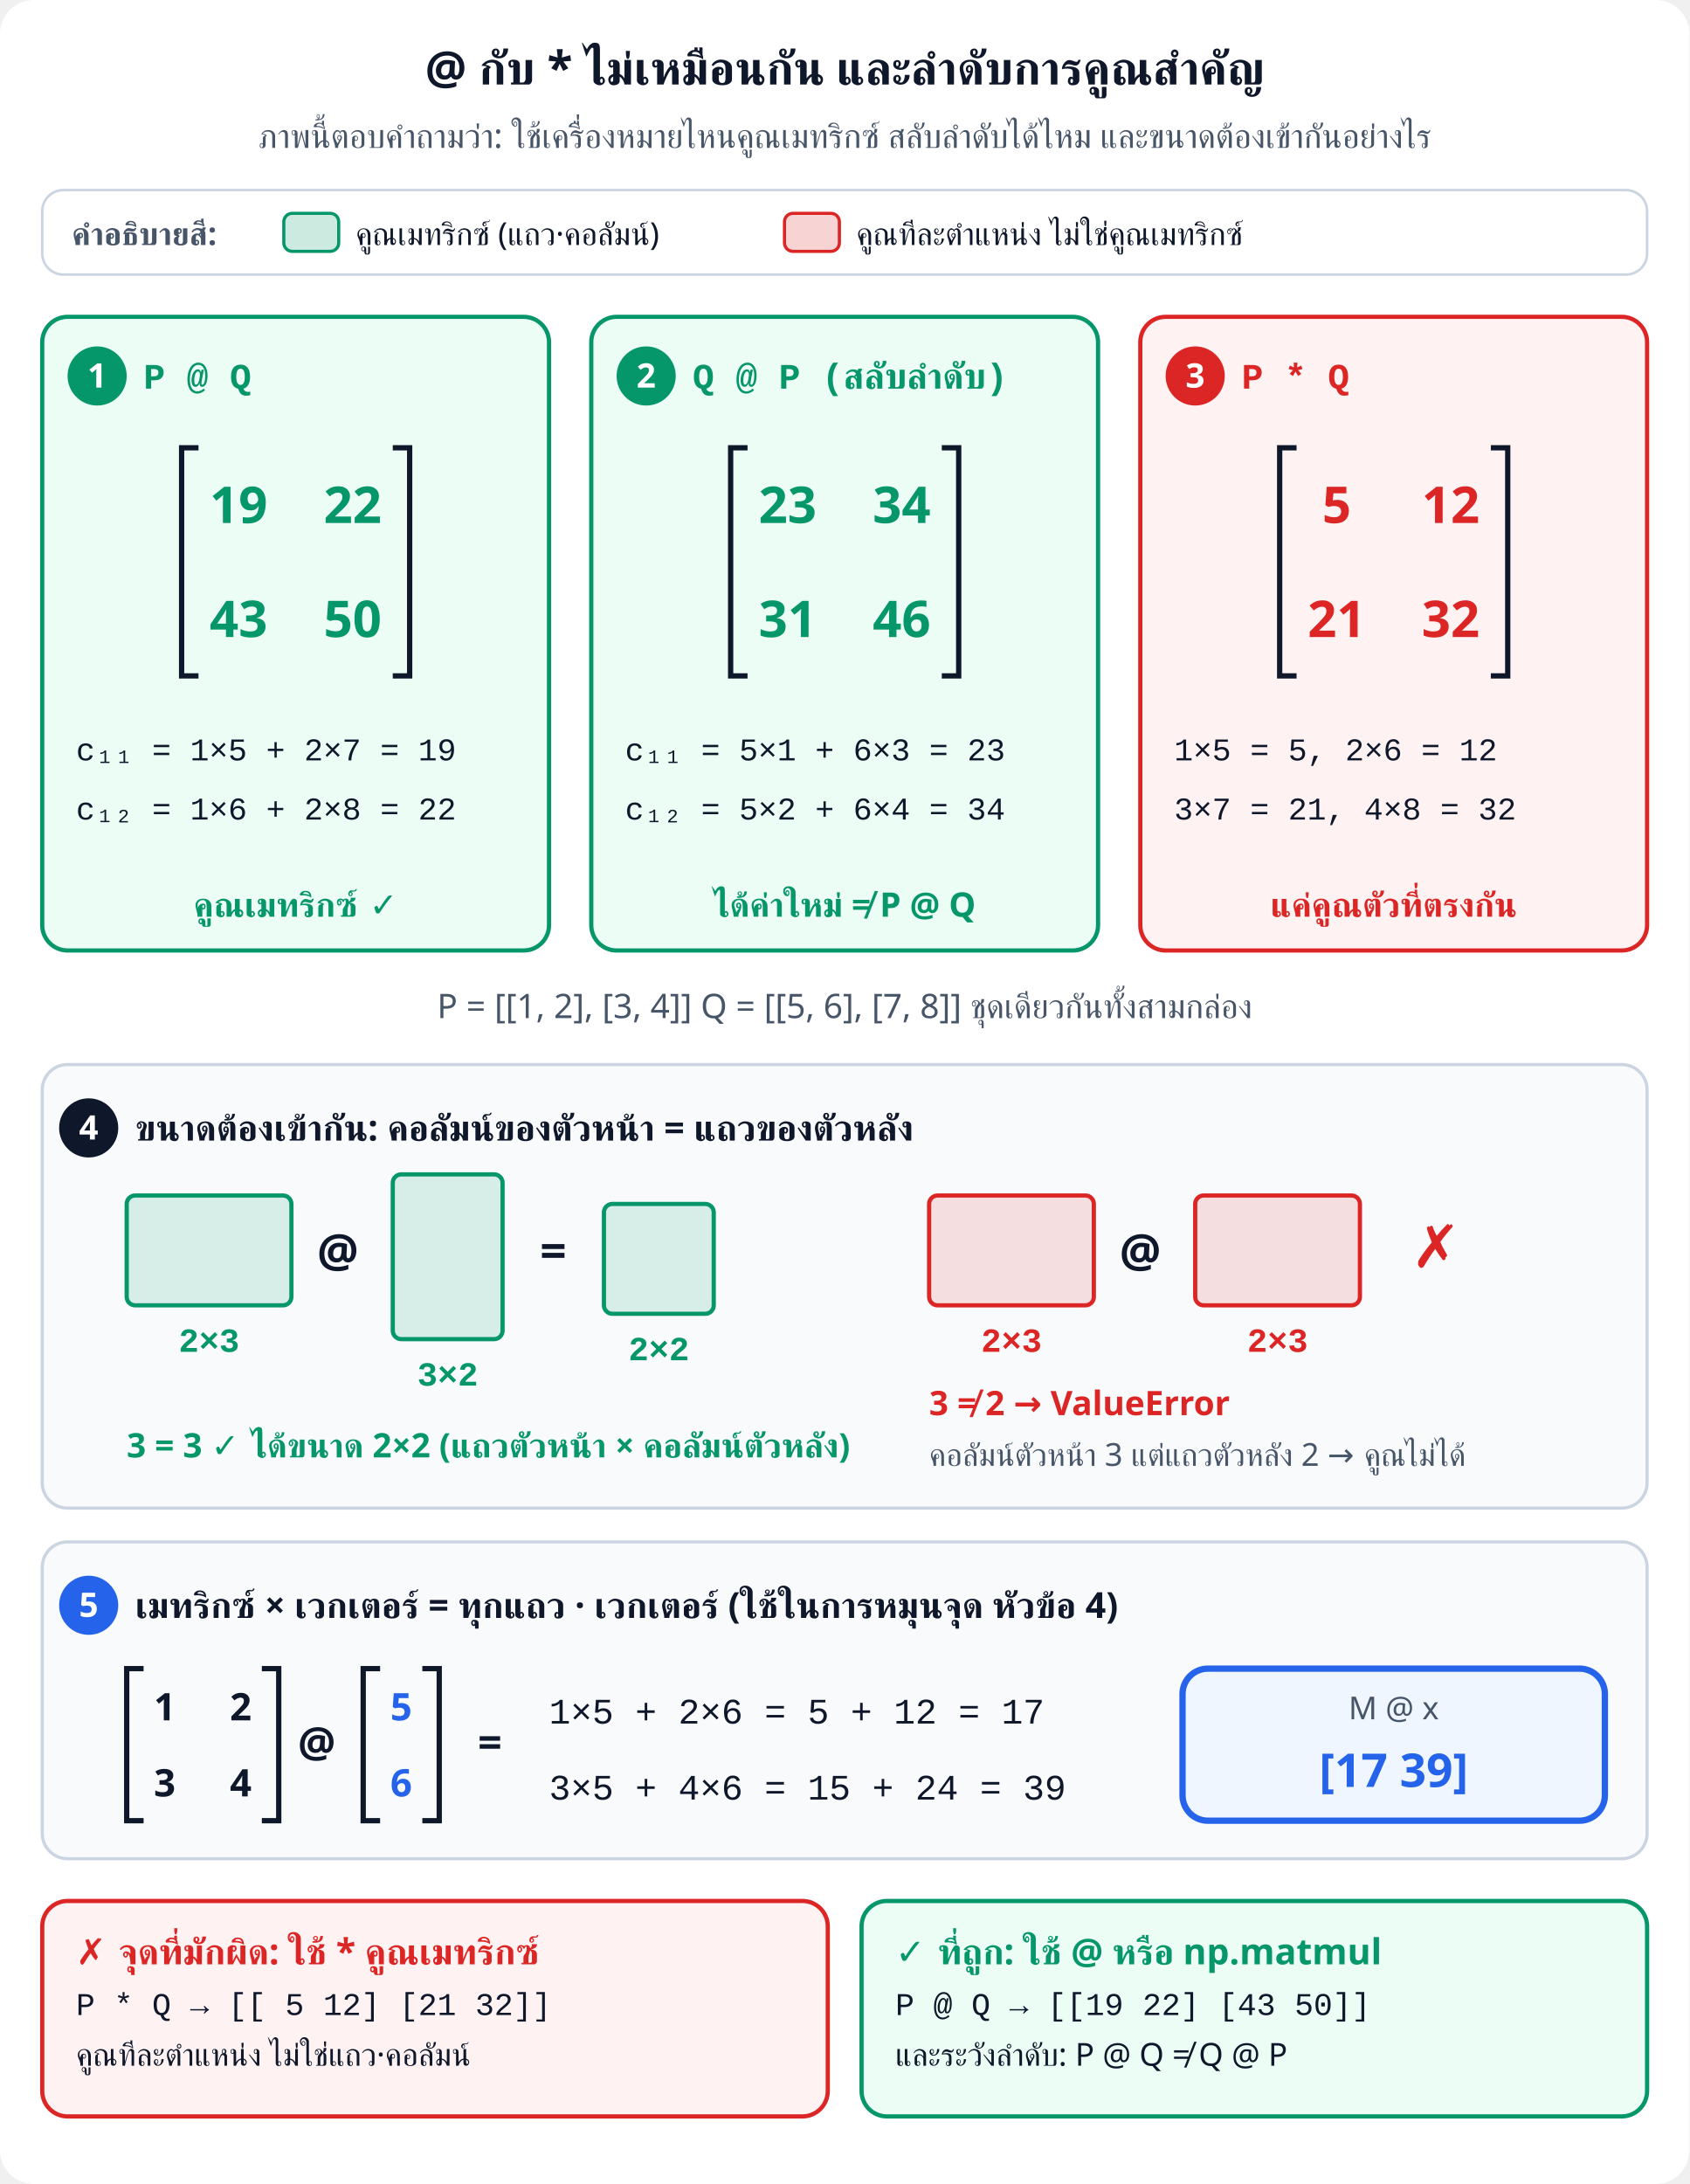
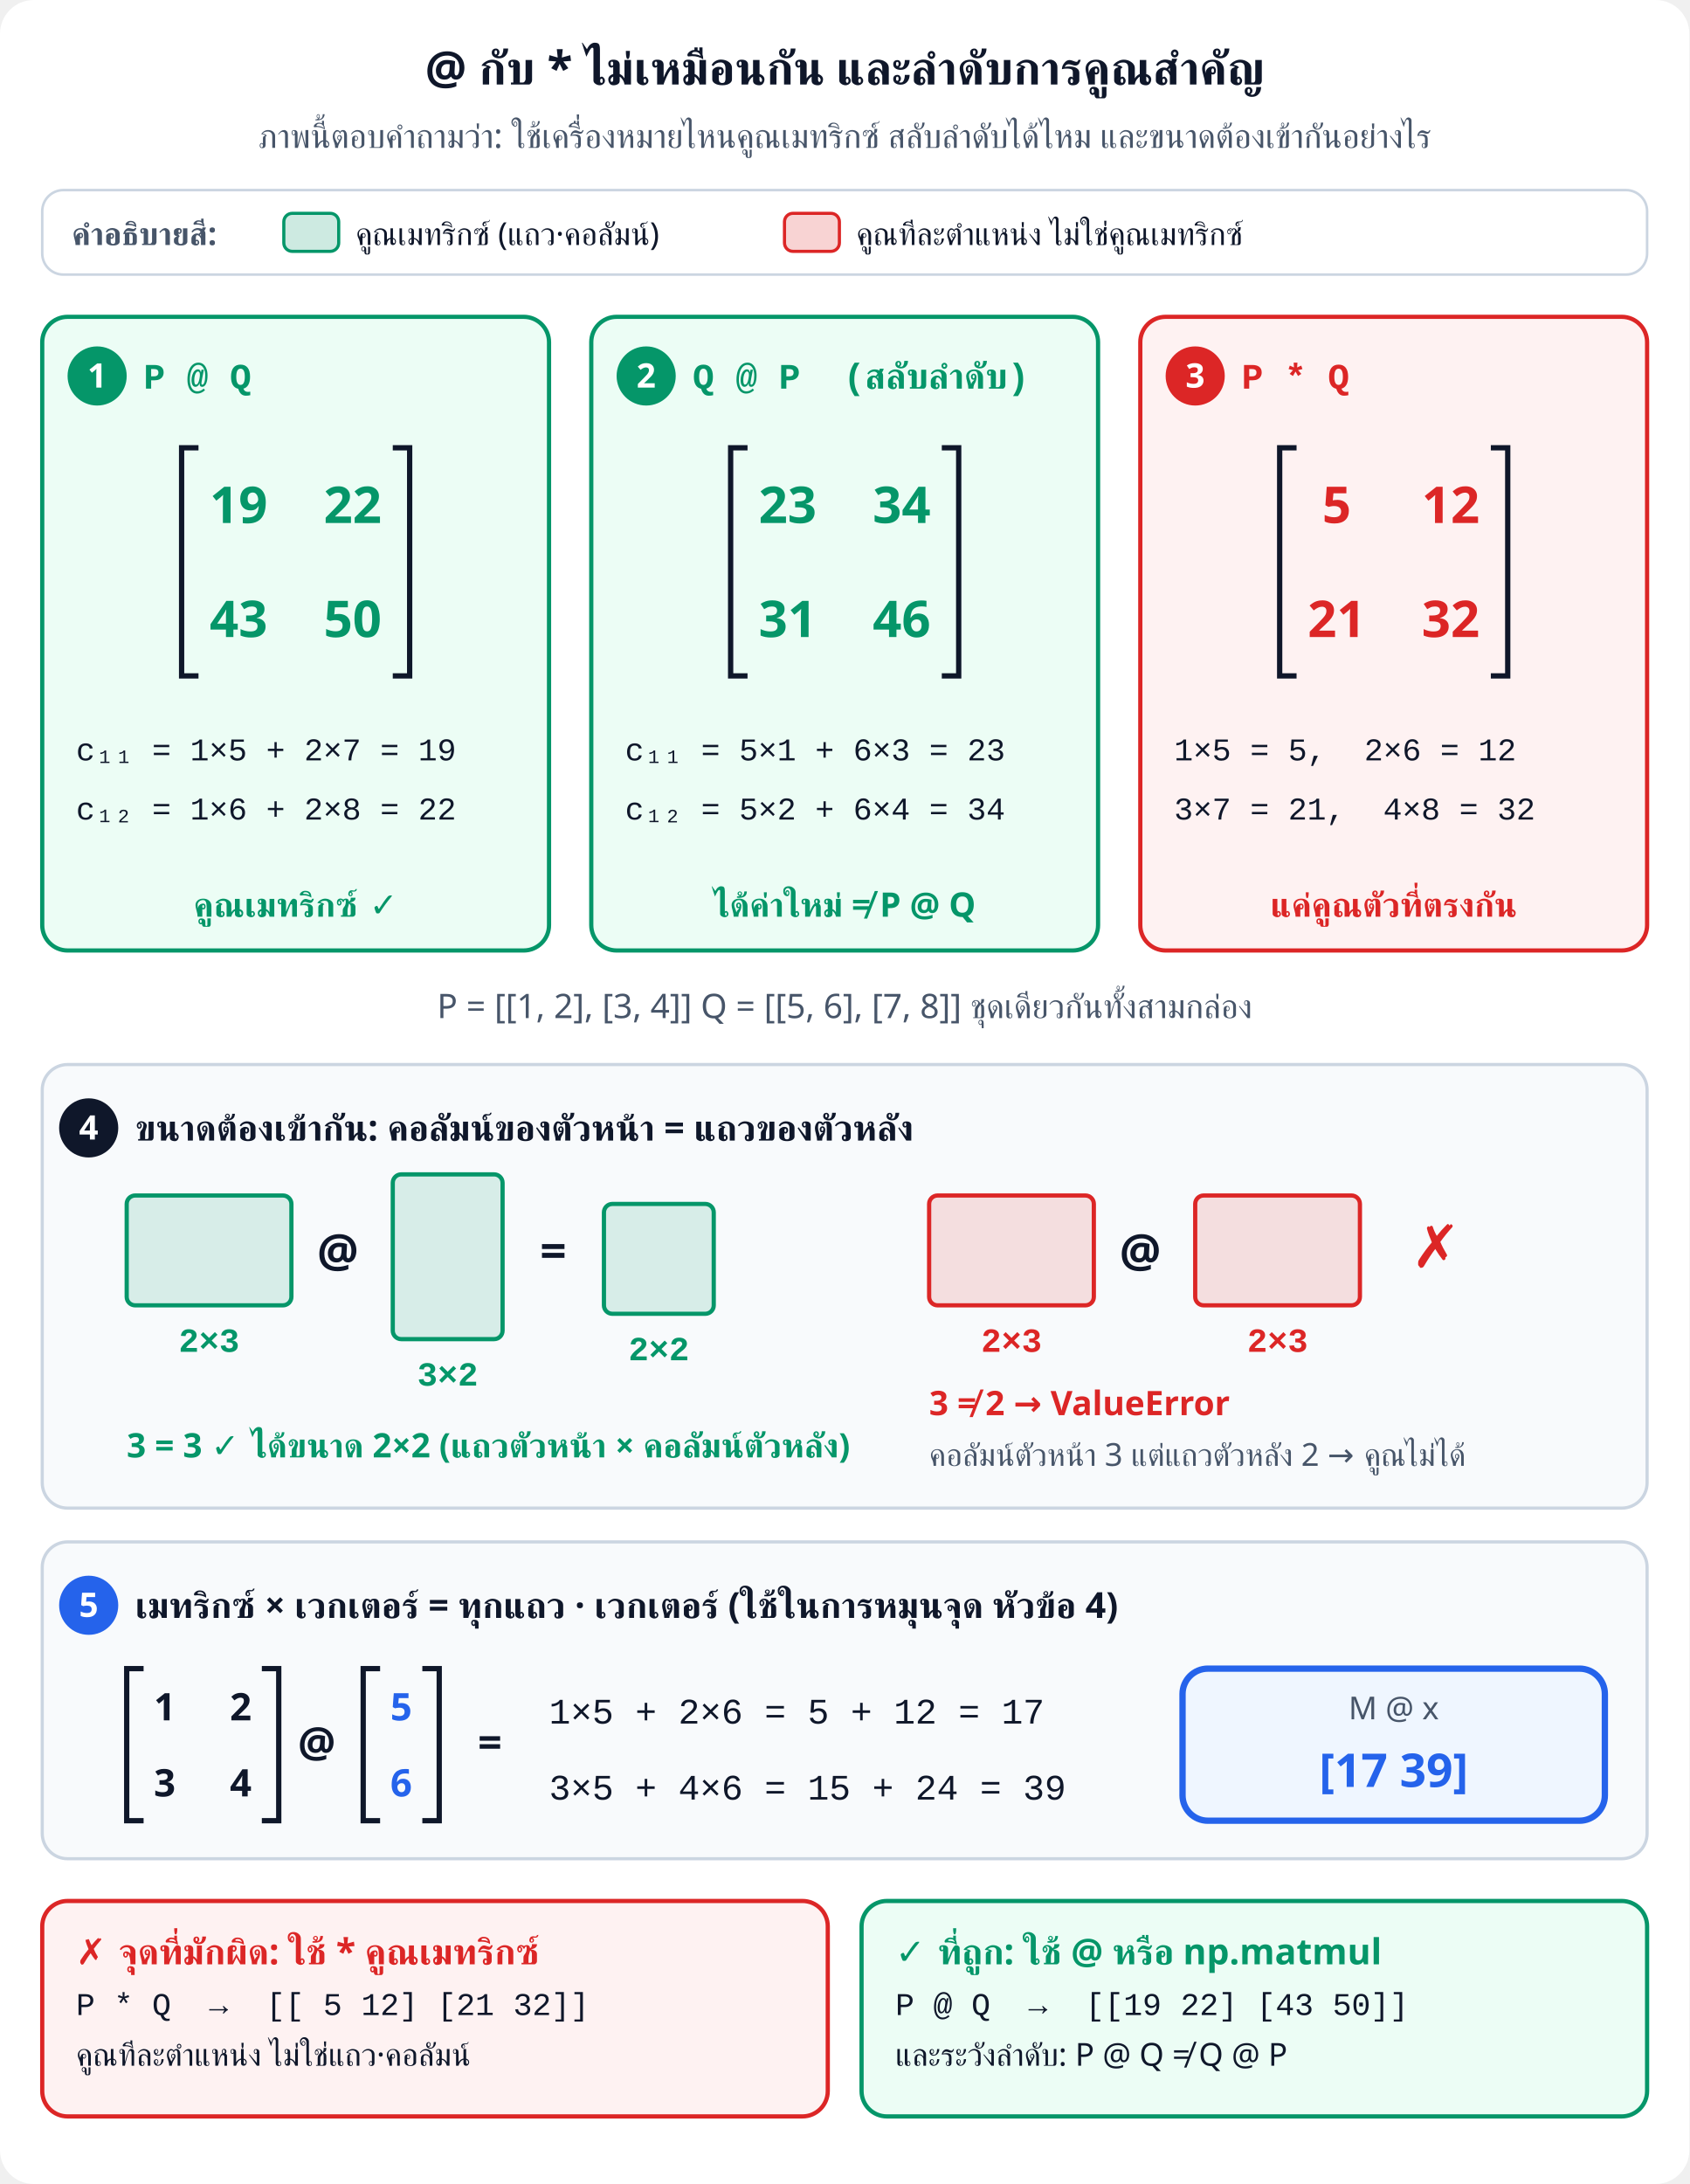
<svg xmlns="http://www.w3.org/2000/svg" viewBox="0 0 800 1034" width="800" height="1034" font-family="Sarabun, Tahoma, 'Segoe UI', sans-serif">
  <defs>
    <marker id="ah-blue" viewBox="0 0 10 10" refX="9" refY="5" markerWidth="5" markerHeight="5" orient="auto-start-reverse">
      <path d="M0,0 L10,5 L0,10 z" fill="#2563eb" />
    </marker>
    <marker id="ah-green" viewBox="0 0 10 10" refX="9" refY="5" markerWidth="5" markerHeight="5" orient="auto-start-reverse">
      <path d="M0,0 L10,5 L0,10 z" fill="#059669" />
    </marker>
    <marker id="ah-orange" viewBox="0 0 10 10" refX="9" refY="5" markerWidth="5" markerHeight="5" orient="auto-start-reverse">
      <path d="M0,0 L10,5 L0,10 z" fill="#d97706" />
    </marker>
    <marker id="ah-red" viewBox="0 0 10 10" refX="9" refY="5" markerWidth="5" markerHeight="5" orient="auto-start-reverse">
      <path d="M0,0 L10,5 L0,10 z" fill="#dc2626" />
    </marker>
    <marker id="ah-purple" viewBox="0 0 10 10" refX="9" refY="5" markerWidth="5" markerHeight="5" orient="auto-start-reverse">
      <path d="M0,0 L10,5 L0,10 z" fill="#7c3aed" />
    </marker>
    <marker id="ah-ink" viewBox="0 0 10 10" refX="9" refY="5" markerWidth="5" markerHeight="5" orient="auto-start-reverse">
      <path d="M0,0 L10,5 L0,10 z" fill="#0f172a" />
    </marker>
    <marker id="ah-sub" viewBox="0 0 10 10" refX="9" refY="5" markerWidth="5" markerHeight="5" orient="auto-start-reverse">
      <path d="M0,0 L10,5 L0,10 z" fill="#475569" />
    </marker>
    <marker id="ah-gray" viewBox="0 0 10 10" refX="9" refY="5" markerWidth="5" markerHeight="5" orient="auto-start-reverse">
      <path d="M0,0 L10,5 L0,10 z" fill="#94a3b8" />
    </marker>
  </defs>
  <rect width="100%" height="100%" rx="16" fill="#ffffff" />
  <text x="400.0" y="40.0" font-size="22" fill="#0f172a" text-anchor="middle" font-weight="bold">@ กับ * ไม่เหมือนกัน และลำดับการคูณสำคัญ</text>
  <text x="400.0" y="70.0" font-size="16" fill="#475569" text-anchor="middle">ภาพนี้ตอบคำถามว่า: ใช้เครื่องหมายไหนคูณเมทริกซ์ สลับลำดับได้ไหม และขนาดต้องเข้ากันอย่างไร</text>
  <rect x="20.0" y="90.0" width="760.0" height="40.0" rx="10" fill="#ffffff" stroke="#cbd5e1" stroke-width="1.2" />
  <text x="34.0" y="116.0" font-size="15" fill="#475569" font-weight="bold">คำอธิบายสี:</text>
  <rect x="134.4" y="101.0" width="26.0" height="18.0" rx="4" fill="#05966933" stroke="#059669" stroke-width="1.5" />
  <text x="168.4" y="116.0" font-size="15" fill="#0f172a">คูณเมทริกซ์ (แถว·คอลัมน์)</text>
  <rect x="371.5" y="101.0" width="26.0" height="18.0" rx="4" fill="#dc262633" stroke="#dc2626" stroke-width="1.5" />
  <text x="405.5" y="116.0" font-size="15" fill="#0f172a">คูณทีละตำแหน่ง ไม่ใช่คูณเมทริกซ์</text>
  <rect x="20.0" y="150.0" width="240.0" height="300.0" rx="12" fill="#ecfdf5" stroke="#059669" stroke-width="2" />
  <circle cx="46.0" cy="178.0" r="14.0" fill="#059669" />
  <text x="46.0" y="183.5" font-size="16" fill="#ffffff" text-anchor="middle" font-weight="bold">1</text>
-   <text x="68.0" y="184.0" font-size="17" fill="#059669" font-weight="bold" font-family="Consolas, 'Courier New', monospace">P @ Q</text>
+   <text x="68.0" y="184.0" font-size="17" fill="#059669" font-weight="bold" font-family="Consolas, 'Courier New', monospace" xml:space="preserve">P @ Q</text>
  <text x="113.0" y="247.6" font-size="24" fill="#059669" text-anchor="middle" font-weight="bold">19</text>
  <text x="167.0" y="247.6" font-size="24" fill="#059669" text-anchor="middle" font-weight="bold">22</text>
  <text x="113.0" y="301.6" font-size="24" fill="#059669" text-anchor="middle" font-weight="bold">43</text>
  <text x="167.0" y="301.6" font-size="24" fill="#059669" text-anchor="middle" font-weight="bold">50</text>
  <path d="M94.0,212 L86.0,212 L86.0,320 L94.0,320" stroke="#0f172a" stroke-width="2.5" fill="none" />
  <path d="M186.0,212 L194.0,212 L194.0,320 L186.0,320" stroke="#0f172a" stroke-width="2.5" fill="none" />
-   <text x="36.0" y="360.0" font-size="15" fill="#0f172a" font-family="Consolas, 'Courier New', monospace">c₁₁ = 1×5 + 2×7 = 19</text>
-   <text x="36.0" y="388.0" font-size="15" fill="#0f172a" font-family="Consolas, 'Courier New', monospace">c₁₂ = 1×6 + 2×8 = 22</text>
+   <text x="36.0" y="360.0" font-size="15" fill="#0f172a" font-family="Consolas, 'Courier New', monospace" xml:space="preserve">c₁₁ = 1×5 + 2×7 = 19</text>
+   <text x="36.0" y="388.0" font-size="15" fill="#0f172a" font-family="Consolas, 'Courier New', monospace" xml:space="preserve">c₁₂ = 1×6 + 2×8 = 22</text>
  <text x="140.0" y="434.0" font-size="16" fill="#059669" text-anchor="middle" font-weight="bold">คูณเมทริกซ์ ✓</text>
  <rect x="280.0" y="150.0" width="240.0" height="300.0" rx="12" fill="#ecfdf5" stroke="#059669" stroke-width="2" />
  <circle cx="306.0" cy="178.0" r="14.0" fill="#059669" />
  <text x="306.0" y="183.5" font-size="16" fill="#ffffff" text-anchor="middle" font-weight="bold">2</text>
-   <text x="328.0" y="184.0" font-size="17" fill="#059669" font-weight="bold" font-family="Consolas, 'Courier New', monospace">Q @ P  (สลับลำดับ)</text>
+   <text x="328.0" y="184.0" font-size="17" fill="#059669" font-weight="bold" font-family="Consolas, 'Courier New', monospace" xml:space="preserve">Q @ P  (สลับลำดับ)</text>
  <text x="373.0" y="247.6" font-size="24" fill="#059669" text-anchor="middle" font-weight="bold">23</text>
  <text x="427.0" y="247.6" font-size="24" fill="#059669" text-anchor="middle" font-weight="bold">34</text>
  <text x="373.0" y="301.6" font-size="24" fill="#059669" text-anchor="middle" font-weight="bold">31</text>
  <text x="427.0" y="301.6" font-size="24" fill="#059669" text-anchor="middle" font-weight="bold">46</text>
  <path d="M354.0,212 L346.0,212 L346.0,320 L354.0,320" stroke="#0f172a" stroke-width="2.5" fill="none" />
  <path d="M446.0,212 L454.0,212 L454.0,320 L446.0,320" stroke="#0f172a" stroke-width="2.5" fill="none" />
-   <text x="296.0" y="360.0" font-size="15" fill="#0f172a" font-family="Consolas, 'Courier New', monospace">c₁₁ = 5×1 + 6×3 = 23</text>
-   <text x="296.0" y="388.0" font-size="15" fill="#0f172a" font-family="Consolas, 'Courier New', monospace">c₁₂ = 5×2 + 6×4 = 34</text>
+   <text x="296.0" y="360.0" font-size="15" fill="#0f172a" font-family="Consolas, 'Courier New', monospace" xml:space="preserve">c₁₁ = 5×1 + 6×3 = 23</text>
+   <text x="296.0" y="388.0" font-size="15" fill="#0f172a" font-family="Consolas, 'Courier New', monospace" xml:space="preserve">c₁₂ = 5×2 + 6×4 = 34</text>
  <text x="400.0" y="434.0" font-size="16" fill="#059669" text-anchor="middle" font-weight="bold">ได้ค่าใหม่ ≠ P @ Q</text>
  <rect x="540.0" y="150.0" width="240.0" height="300.0" rx="12" fill="#fef2f2" stroke="#dc2626" stroke-width="2" />
  <circle cx="566.0" cy="178.0" r="14.0" fill="#dc2626" />
  <text x="566.0" y="183.5" font-size="16" fill="#ffffff" text-anchor="middle" font-weight="bold">3</text>
-   <text x="588.0" y="184.0" font-size="17" fill="#dc2626" font-weight="bold" font-family="Consolas, 'Courier New', monospace">P * Q</text>
+   <text x="588.0" y="184.0" font-size="17" fill="#dc2626" font-weight="bold" font-family="Consolas, 'Courier New', monospace" xml:space="preserve">P * Q</text>
  <text x="633.0" y="247.6" font-size="24" fill="#dc2626" text-anchor="middle" font-weight="bold">5</text>
  <text x="687.0" y="247.6" font-size="24" fill="#dc2626" text-anchor="middle" font-weight="bold">12</text>
  <text x="633.0" y="301.6" font-size="24" fill="#dc2626" text-anchor="middle" font-weight="bold">21</text>
  <text x="687.0" y="301.6" font-size="24" fill="#dc2626" text-anchor="middle" font-weight="bold">32</text>
  <path d="M614.0,212 L606.0,212 L606.0,320 L614.0,320" stroke="#0f172a" stroke-width="2.5" fill="none" />
  <path d="M706.0,212 L714.0,212 L714.0,320 L706.0,320" stroke="#0f172a" stroke-width="2.5" fill="none" />
-   <text x="556.0" y="360.0" font-size="15" fill="#0f172a" font-family="Consolas, 'Courier New', monospace">1×5 = 5,  2×6 = 12</text>
-   <text x="556.0" y="388.0" font-size="15" fill="#0f172a" font-family="Consolas, 'Courier New', monospace">3×7 = 21,  4×8 = 32</text>
+   <text x="556.0" y="360.0" font-size="15" fill="#0f172a" font-family="Consolas, 'Courier New', monospace" xml:space="preserve">1×5 = 5,  2×6 = 12</text>
+   <text x="556.0" y="388.0" font-size="15" fill="#0f172a" font-family="Consolas, 'Courier New', monospace" xml:space="preserve">3×7 = 21,  4×8 = 32</text>
  <text x="660.0" y="434.0" font-size="16" fill="#dc2626" text-anchor="middle" font-weight="bold">แค่คูณตัวที่ตรงกัน</text>
  <text x="400.0" y="482.0" font-size="16" fill="#475569" text-anchor="middle">P = [[1, 2], [3, 4]]   Q = [[5, 6], [7, 8]]   ชุดเดียวกันทั้งสามกล่อง</text>
  <rect x="20.0" y="504.0" width="760.0" height="210.0" rx="12" fill="#f8fafc" stroke="#cbd5e1" stroke-width="1.5" />
  <circle cx="42.0" cy="534.0" r="14.0" fill="#0f172a" />
  <text x="42.0" y="539.5" font-size="16" fill="#ffffff" text-anchor="middle" font-weight="bold">4</text>
  <text x="64.0" y="540.0" font-size="17" fill="#0f172a" font-weight="bold">ขนาดต้องเข้ากัน: คอลัมน์ของตัวหน้า = แถวของตัวหลัง</text>
  <rect x="60.0" y="566.0" width="78.0" height="52.0" rx="4" fill="#05966922" stroke="#059669" stroke-width="2" />
-   <text x="99.0" y="640.0" font-size="16" fill="#059669" text-anchor="middle" font-weight="bold" font-family="Consolas, 'Courier New', monospace">2×3</text>
+   <text x="99.0" y="640.0" font-size="16" fill="#059669" text-anchor="middle" font-weight="bold" font-family="Consolas, 'Courier New', monospace" xml:space="preserve">2×3</text>
  <text x="160.0" y="600.0" font-size="22" fill="#0f172a" text-anchor="middle" font-weight="bold">@</text>
  <rect x="186.0" y="556.0" width="52.0" height="78.0" rx="4" fill="#05966922" stroke="#059669" stroke-width="2" />
-   <text x="212.0" y="656.0" font-size="16" fill="#059669" text-anchor="middle" font-weight="bold" font-family="Consolas, 'Courier New', monospace">3×2</text>
+   <text x="212.0" y="656.0" font-size="16" fill="#059669" text-anchor="middle" font-weight="bold" font-family="Consolas, 'Courier New', monospace" xml:space="preserve">3×2</text>
  <text x="262.0" y="600.0" font-size="22" fill="#0f172a" text-anchor="middle" font-weight="bold">=</text>
  <rect x="286.0" y="570.0" width="52.0" height="52.0" rx="4" fill="#05966922" stroke="#059669" stroke-width="2" />
-   <text x="312.0" y="644.0" font-size="16" fill="#059669" text-anchor="middle" font-weight="bold" font-family="Consolas, 'Courier New', monospace">2×2</text>
+   <text x="312.0" y="644.0" font-size="16" fill="#059669" text-anchor="middle" font-weight="bold" font-family="Consolas, 'Courier New', monospace" xml:space="preserve">2×2</text>
  <text x="60.0" y="690.0" font-size="16" fill="#059669" font-weight="bold">3 = 3 ✓ ได้ขนาด 2×2 (แถวตัวหน้า × คอลัมน์ตัวหลัง)</text>
  <rect x="440.0" y="566.0" width="78.0" height="52.0" rx="4" fill="#dc262622" stroke="#dc2626" stroke-width="2" />
-   <text x="479.0" y="640.0" font-size="16" fill="#dc2626" text-anchor="middle" font-weight="bold" font-family="Consolas, 'Courier New', monospace">2×3</text>
+   <text x="479.0" y="640.0" font-size="16" fill="#dc2626" text-anchor="middle" font-weight="bold" font-family="Consolas, 'Courier New', monospace" xml:space="preserve">2×3</text>
  <text x="540.0" y="600.0" font-size="22" fill="#0f172a" text-anchor="middle" font-weight="bold">@</text>
  <rect x="566.0" y="566.0" width="78.0" height="52.0" rx="4" fill="#dc262622" stroke="#dc2626" stroke-width="2" />
-   <text x="605.0" y="640.0" font-size="16" fill="#dc2626" text-anchor="middle" font-weight="bold" font-family="Consolas, 'Courier New', monospace">2×3</text>
+   <text x="605.0" y="640.0" font-size="16" fill="#dc2626" text-anchor="middle" font-weight="bold" font-family="Consolas, 'Courier New', monospace" xml:space="preserve">2×3</text>
  <text x="680.0" y="600.0" font-size="28" fill="#dc2626" text-anchor="middle" font-weight="bold">✗</text>
  <text x="440.0" y="670.0" font-size="16" fill="#dc2626" font-weight="bold">3 ≠ 2 → ValueError</text>
  <text x="440.0" y="694.0" font-size="15" fill="#475569">คอลัมน์ตัวหน้า 3 แต่แถวตัวหลัง 2 → คูณไม่ได้</text>
  <rect x="20.0" y="730.0" width="760.0" height="150.0" rx="12" fill="#f8fafc" stroke="#cbd5e1" stroke-width="1.5" />
  <circle cx="42.0" cy="760.0" r="14.0" fill="#2563eb" />
  <text x="42.0" y="765.5" font-size="16" fill="#ffffff" text-anchor="middle" font-weight="bold">5</text>
  <text x="64.0" y="766.0" font-size="17" fill="#0f172a" font-weight="bold">เมทริกซ์ × เวกเตอร์ = ทุกแถว · เวกเตอร์ (ใช้ในการหมุนจุด หัวข้อ 4)</text>
  <text x="78.0" y="814.5" font-size="18" fill="#0f172a" text-anchor="middle" font-weight="bold">1</text>
  <text x="114.0" y="814.5" font-size="18" fill="#0f172a" text-anchor="middle" font-weight="bold">2</text>
  <text x="78.0" y="850.5" font-size="18" fill="#0f172a" text-anchor="middle" font-weight="bold">3</text>
  <text x="114.0" y="850.5" font-size="18" fill="#0f172a" text-anchor="middle" font-weight="bold">4</text>
  <path d="M68,790 L60,790 L60,862 L68,862" stroke="#0f172a" stroke-width="2.5" fill="none" />
  <path d="M124,790 L132,790 L132,862 L124,862" stroke="#0f172a" stroke-width="2.5" fill="none" />
  <text x="150.0" y="832.0" font-size="20" fill="#0f172a" text-anchor="middle" font-weight="bold">@</text>
  <text x="190.0" y="814.5" font-size="18" fill="#2563eb" text-anchor="middle" font-weight="bold">5</text>
  <text x="190.0" y="850.5" font-size="18" fill="#2563eb" text-anchor="middle" font-weight="bold">6</text>
  <path d="M180,790 L172,790 L172,862 L180,862" stroke="#0f172a" stroke-width="2.5" fill="none" />
  <path d="M200,790 L208,790 L208,862 L200,862" stroke="#0f172a" stroke-width="2.5" fill="none" />
  <text x="232.0" y="832.0" font-size="20" fill="#0f172a" text-anchor="middle" font-weight="bold">=</text>
-   <text x="260.0" y="816.0" font-size="17" fill="#0f172a" font-family="Consolas, 'Courier New', monospace">1×5 + 2×6 = 5 + 12 = 17</text>
-   <text x="260.0" y="852.0" font-size="17" fill="#0f172a" font-family="Consolas, 'Courier New', monospace">3×5 + 4×6 = 15 + 24 = 39</text>
+   <text x="260.0" y="816.0" font-size="17" fill="#0f172a" font-family="Consolas, 'Courier New', monospace" xml:space="preserve">1×5 + 2×6 = 5 + 12 = 17</text>
+   <text x="260.0" y="852.0" font-size="17" fill="#0f172a" font-family="Consolas, 'Courier New', monospace" xml:space="preserve">3×5 + 4×6 = 15 + 24 = 39</text>
  <rect x="560.0" y="790.0" width="200.0" height="72.0" rx="12" fill="#eff6ff" stroke="#2563eb" stroke-width="3" />
  <text x="660.0" y="814.0" font-size="15" fill="#475569" text-anchor="middle">M @ x</text>
  <text x="660.0" y="846.0" font-size="22" fill="#2563eb" text-anchor="middle" font-weight="bold">[17 39]</text>
  <rect x="20.0" y="900.0" width="372.0" height="102.0" rx="12" fill="#fef2f2" stroke="#dc2626" stroke-width="2" />
  <text x="36.0" y="930.0" font-size="17" fill="#dc2626" font-weight="bold">✗ จุดที่มักผิด: ใช้ * คูณเมทริกซ์</text>
-   <text x="36.0" y="954.0" font-size="15" fill="#0f172a" font-family="Consolas, 'Courier New', monospace">P * Q  →  [[ 5 12] [21 32]]</text>
+   <text x="36.0" y="954.0" font-size="15" fill="#0f172a" font-family="Consolas, 'Courier New', monospace" xml:space="preserve">P * Q  →  [[ 5 12] [21 32]]</text>
  <text x="36.0" y="978.0" font-size="15" fill="#0f172a">คูณทีละตำแหน่ง ไม่ใช่แถว·คอลัมน์</text>
  <rect x="408.0" y="900.0" width="372.0" height="102.0" rx="12" fill="#ecfdf5" stroke="#059669" stroke-width="2" />
  <text x="424.0" y="930.0" font-size="17" fill="#059669" font-weight="bold">✓ ที่ถูก: ใช้ @ หรือ np.matmul</text>
-   <text x="424.0" y="954.0" font-size="15" fill="#0f172a" font-family="Consolas, 'Courier New', monospace">P @ Q  →  [[19 22] [43 50]]</text>
+   <text x="424.0" y="954.0" font-size="15" fill="#0f172a" font-family="Consolas, 'Courier New', monospace" xml:space="preserve">P @ Q  →  [[19 22] [43 50]]</text>
  <text x="424.0" y="978.0" font-size="15" fill="#0f172a">และระวังลำดับ: P @ Q ≠ Q @ P</text>
</svg>
